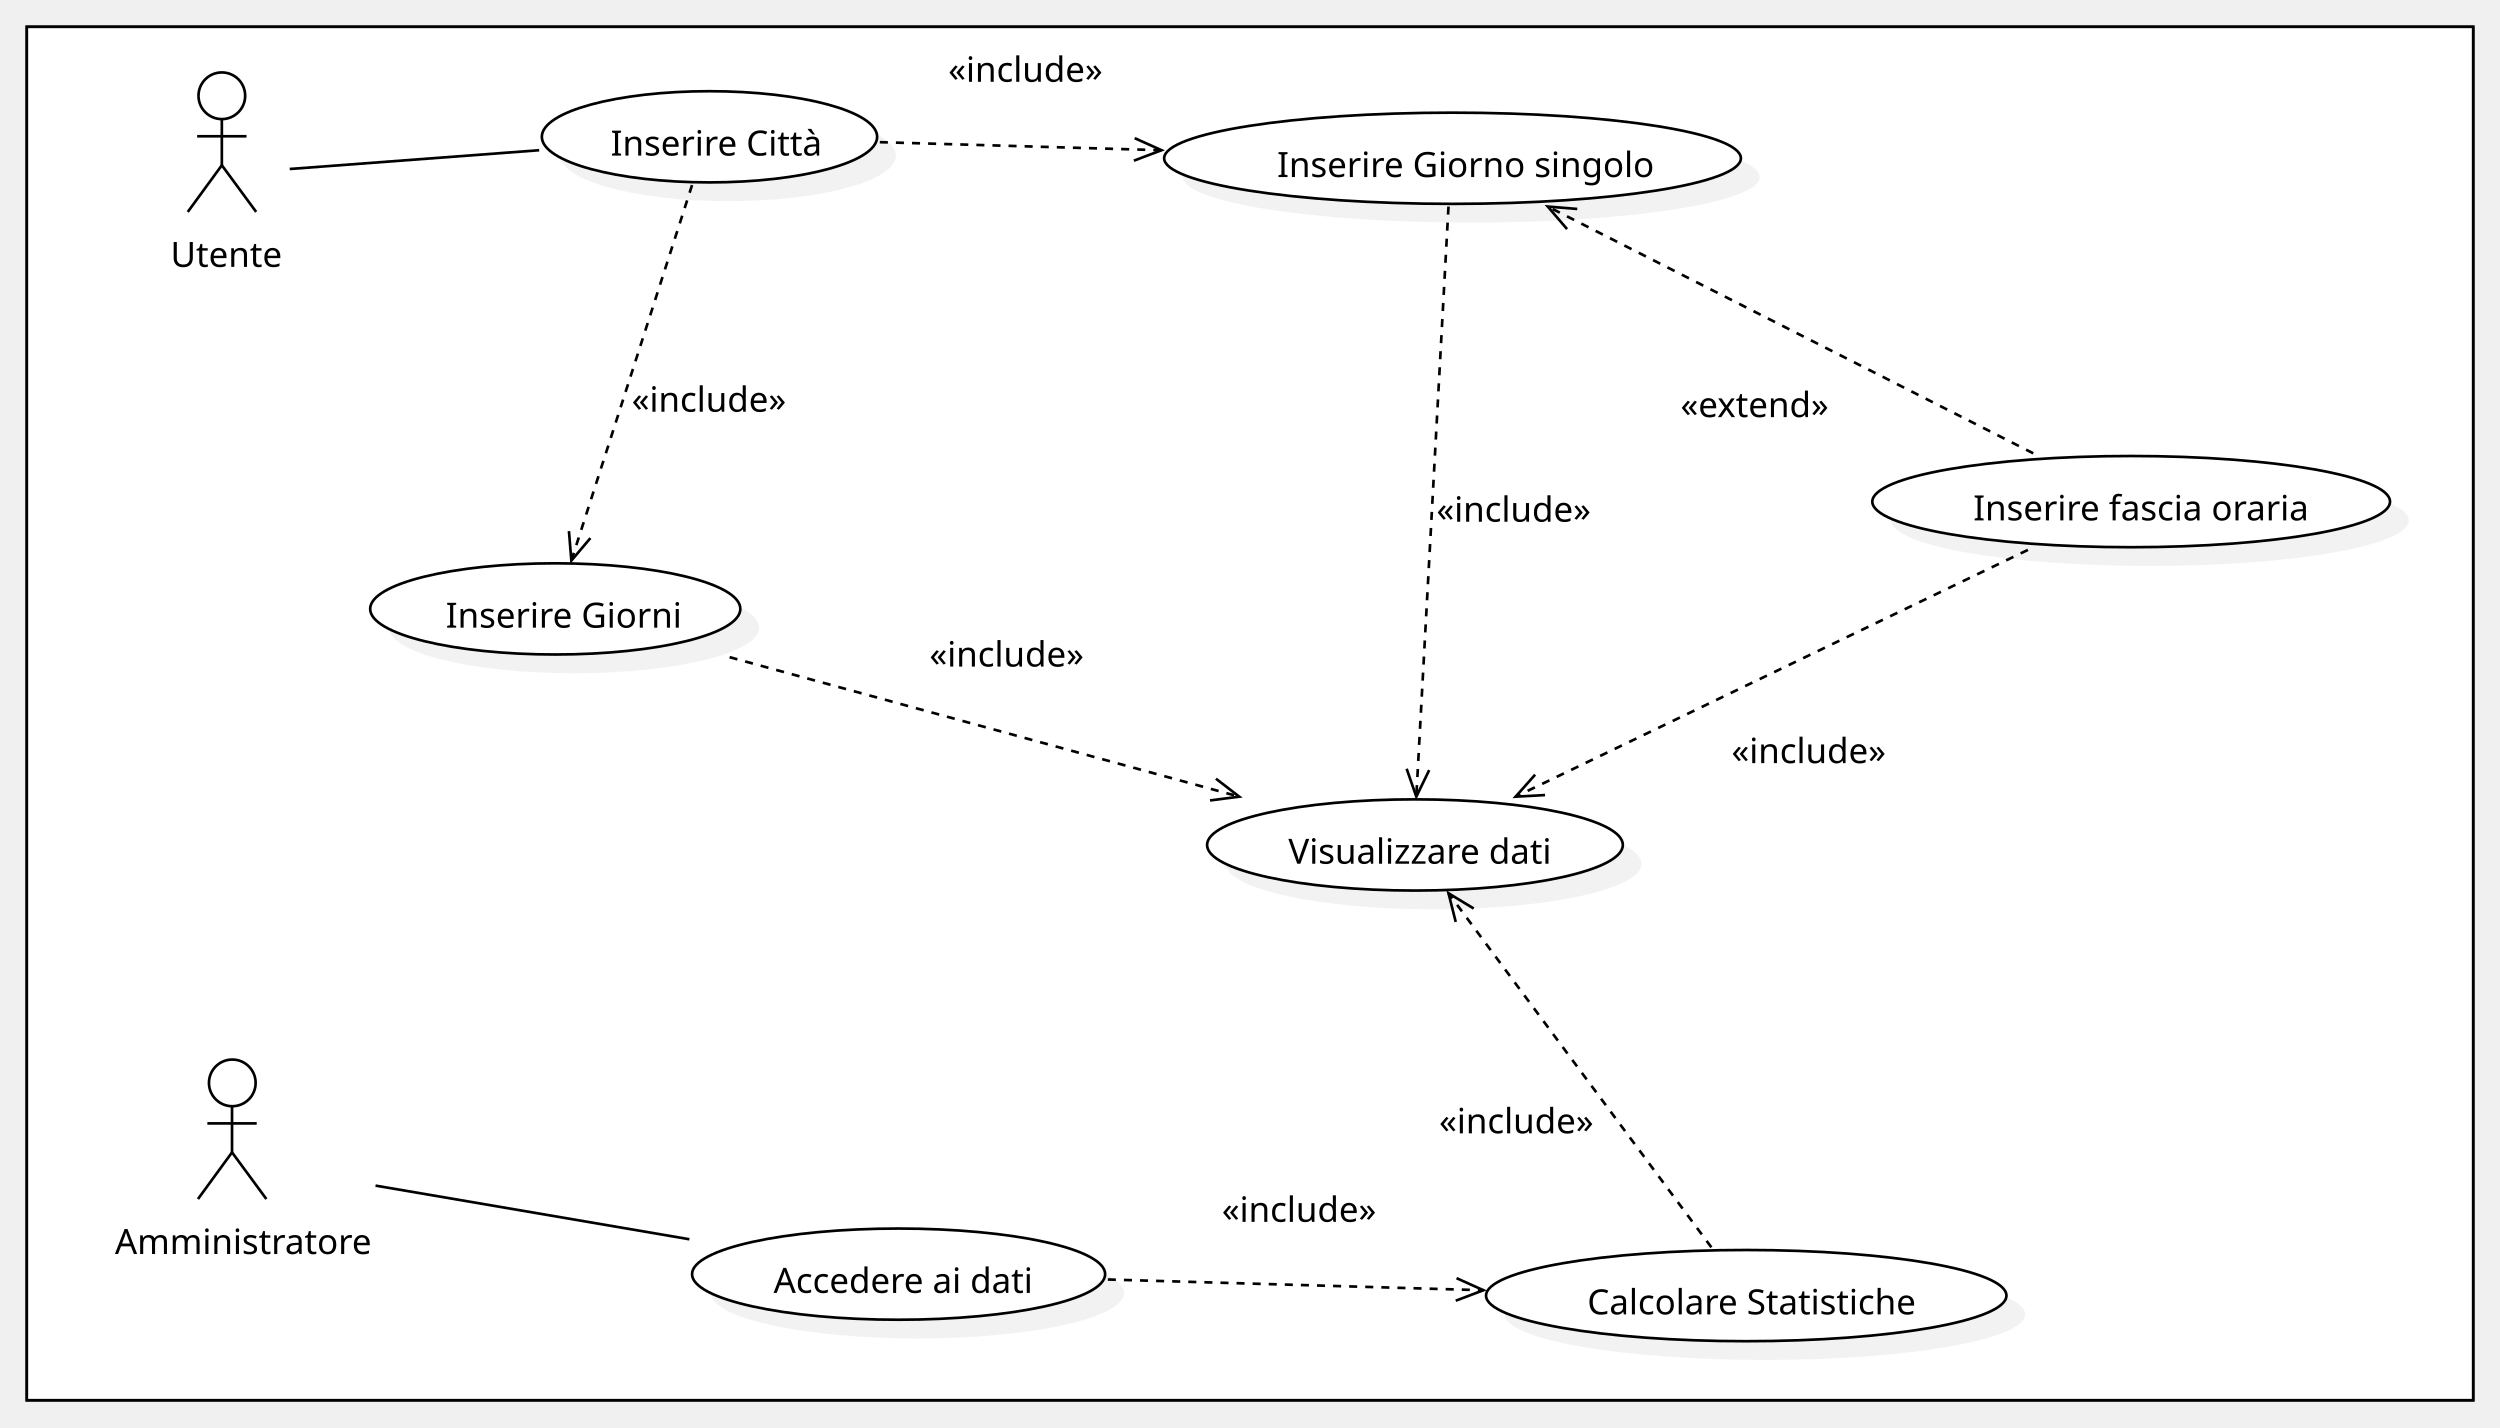
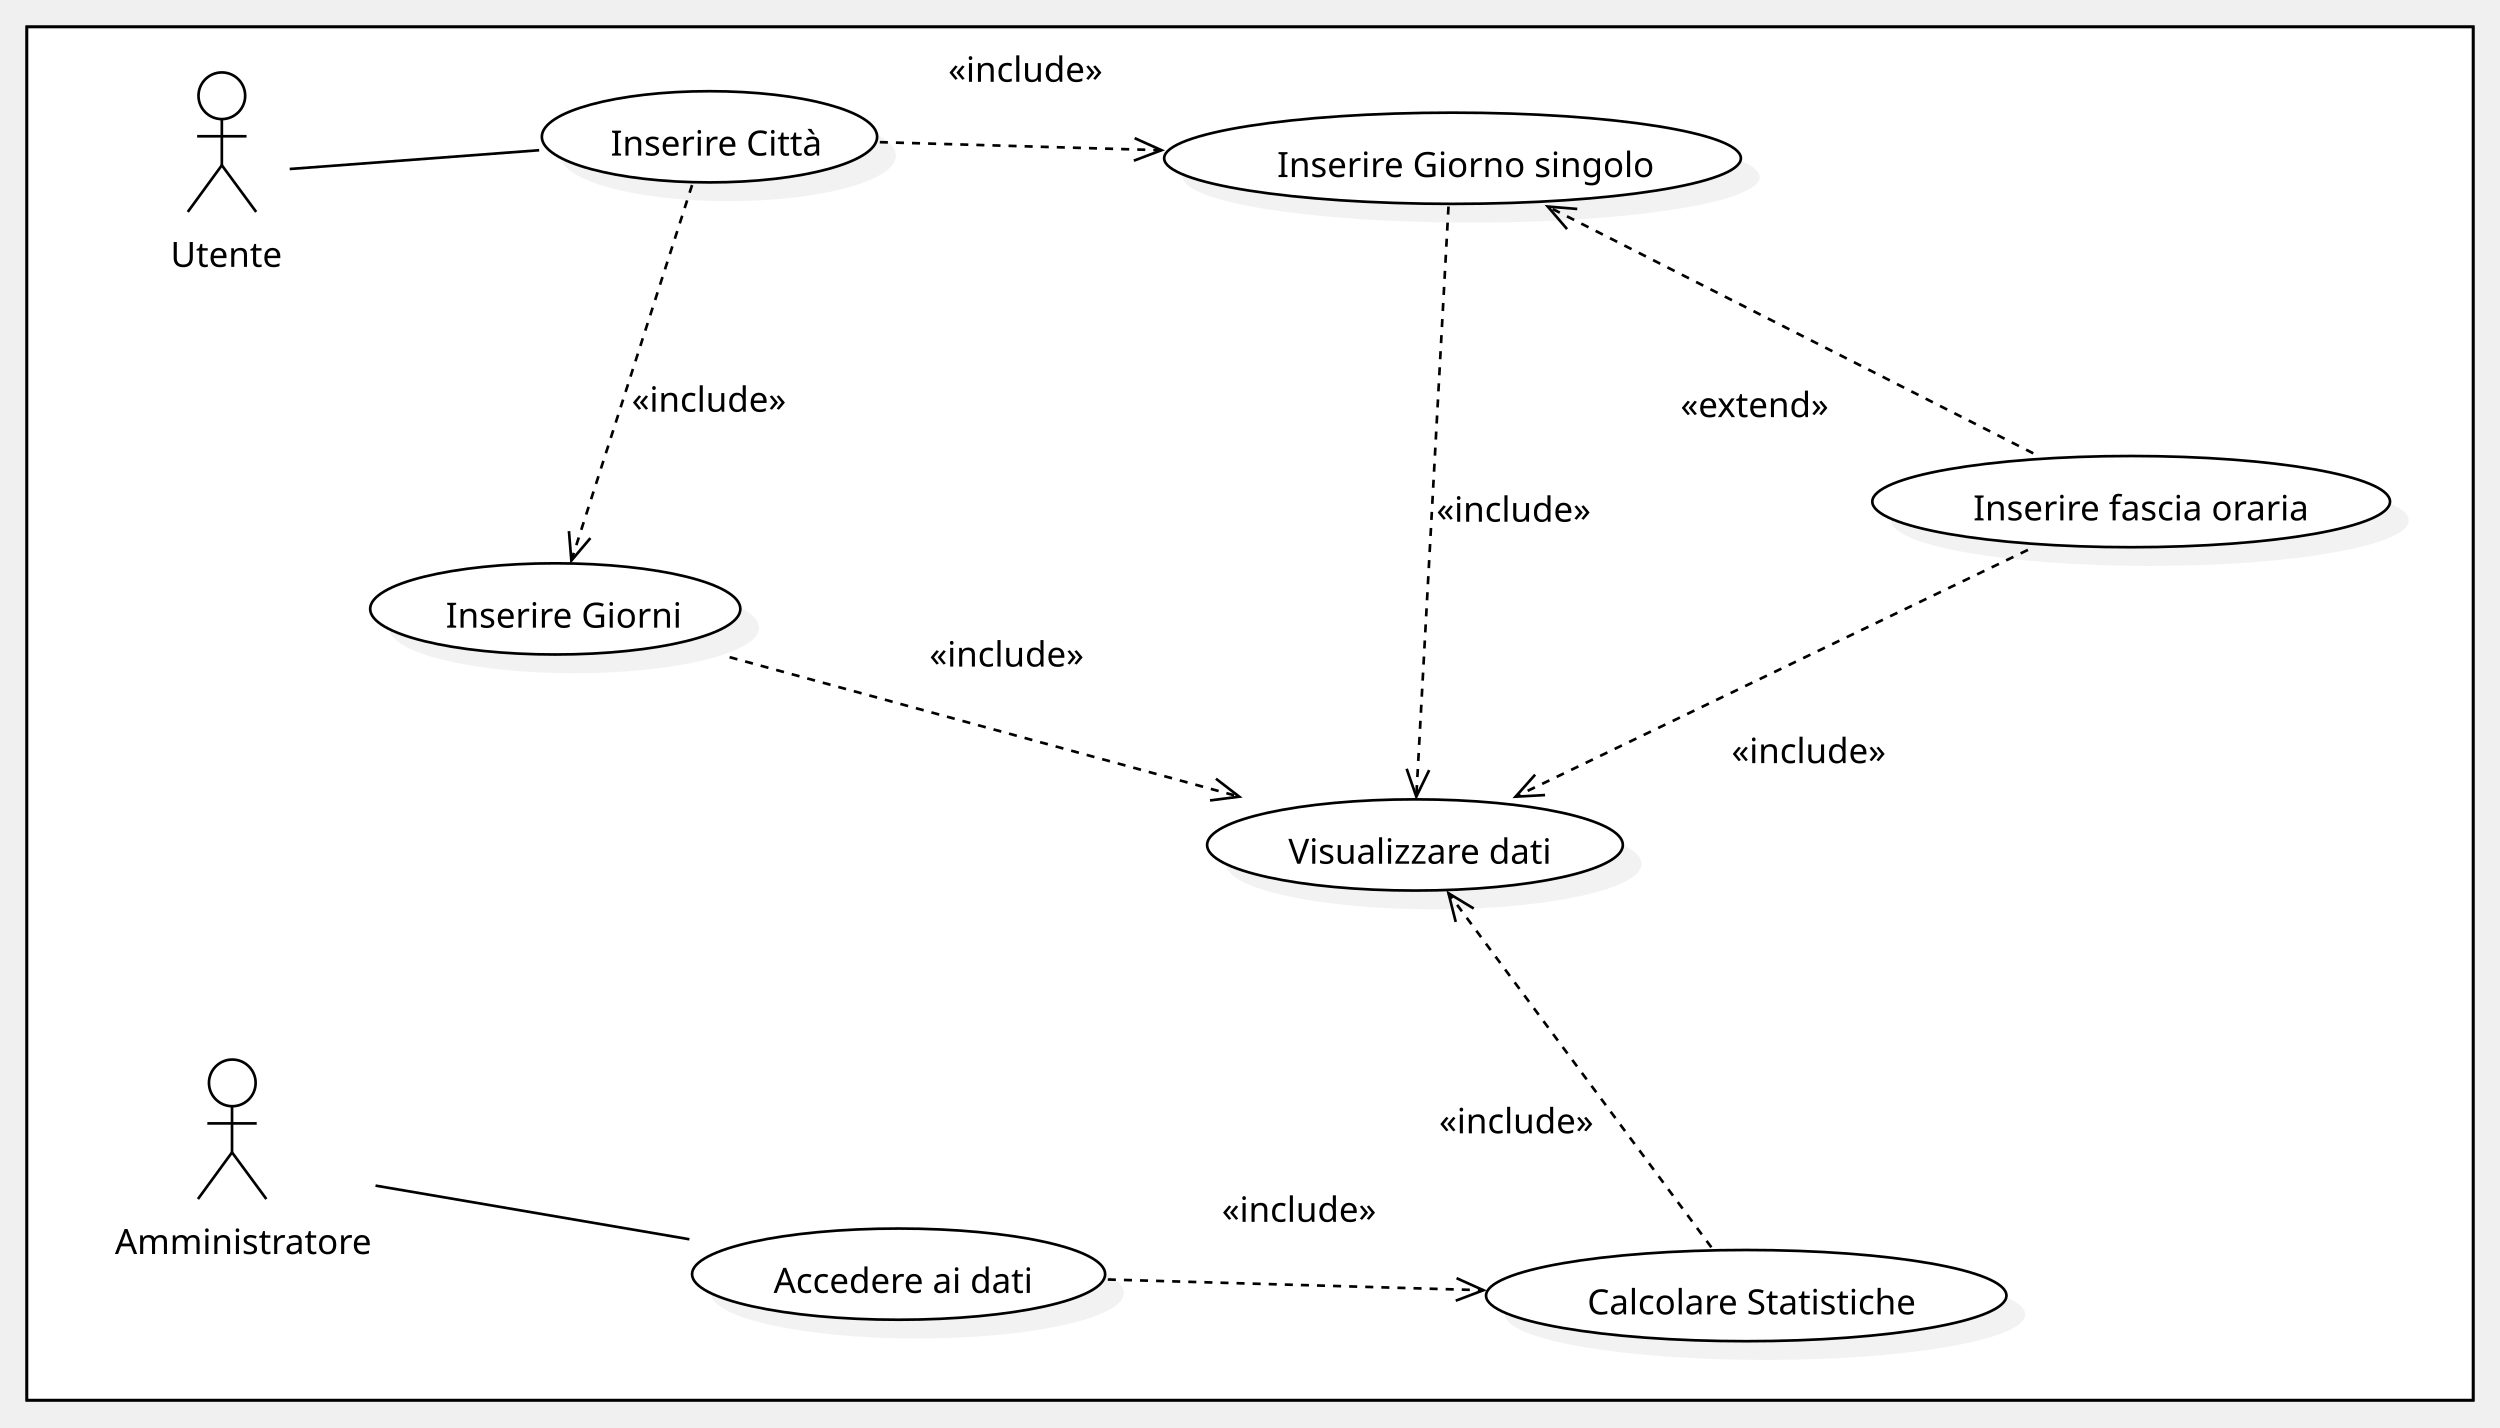
<svg xmlns="http://www.w3.org/2000/svg" version="1.1" x="0px" y="0px" viewBox="0 0 932 532" style="enable-background:new 0 0 932 532;" xml:space="preserve">
  <style type="text/css">
	.st0{fill:#FFFFFF;stroke:#000000;stroke-miterlimit:10;}
- 	.st1{fill:#FFFFFF;}
- 	.st2{fill:none;stroke:#000000;stroke-miterlimit:10;}
+ 	.st1{fill:none;stroke:#000000;stroke-miterlimit:10;}
+ 	.st2{fill:#FFFFFF;}
	.st3{font-family:'Arial-BoldMT';}
	.st4{font-size:13px;}
	.st5{opacity:0.2;fill:#C0C0C0;enable-background:new    ;}
	.st6{fill:none;stroke:#000000;stroke-miterlimit:10;stroke-dasharray:3;}
	.st7{font-family:'ArialMT';}
</style>
  <g id="Layer_2">
    <rect x="10" y="10" class="st0" width="912" height="512" />
  </g>
  <g id="Layer_1">
    <g>
      <g transform="translate(-126,-102) scale(1,1)">
-         <rect x="136" y="112" class="st1" width="912" height="512" />
-       </g>
-       <g transform="translate(-126,-102) scale(1,1)">
-         <path class="st2" d="M136,112h912v512H136V112z" />
+         <path class="st1" d="M136,112h912v512H136V112z" />
+       </g>
+       <g transform="translate(-126,-102) scale(1,1)">
+         <path class="st2" d="M203.9,505.7c0-4.8,3.9-8.7,8.7-8.7s8.7,3.9,8.7,8.7c0,4.8-3.9,8.7-8.7,8.7S203.9,510.5,203.9,505.7z" />
      </g>
      <g transform="translate(-126,-102) scale(1,1)">
        <path class="st1" d="M203.9,505.7c0-4.8,3.9-8.7,8.7-8.7s8.7,3.9,8.7,8.7c0,4.8-3.9,8.7-8.7,8.7S203.9,510.5,203.9,505.7z" />
      </g>
      <g transform="translate(-126,-102) scale(1,1)">
-         <path class="st2" d="M203.9,505.7c0-4.8,3.9-8.7,8.7-8.7s8.7,3.9,8.7,8.7c0,4.8-3.9,8.7-8.7,8.7S203.9,510.5,203.9,505.7z" />
-       </g>
-       <g transform="translate(-126,-102) scale(1,1)">
-         <path class="st2" d="M212.5,514.4v17.3" />
-       </g>
-       <g transform="translate(-126,-102) scale(1,1)">
-         <path class="st2" d="M203.3,520.8h18.4" />
-       </g>
-       <g transform="translate(-126,-102) scale(1,1)">
-         <path class="st2" d="M212.5,531.6L199.8,549" />
-       </g>
-       <g transform="translate(-126,-102) scale(1,1)">
-         <path class="st2" d="M212.5,531.6l12.8,17.4" />
-       </g>
-       <g transform="translate(-126,-102) scale(1,1)">
-         <g>
-           <path class="st2" d="M0,0" />
+         <path class="st1" d="M212.5,514.4v17.3" />
+       </g>
+       <g transform="translate(-126,-102) scale(1,1)">
+         <path class="st1" d="M203.3,520.8h18.4" />
+       </g>
+       <g transform="translate(-126,-102) scale(1,1)">
+         <path class="st1" d="M212.5,531.6L199.8,549" />
+       </g>
+       <g transform="translate(-126,-102) scale(1,1)">
+         <path class="st1" d="M212.5,531.6l12.8,17.4" />
+       </g>
+       <g transform="translate(-126,-102) scale(1,1)">
+         <g>
+           <path class="st1" d="M0,0" />
          <text transform="matrix(1 0 0 1 168.8354 569.5)" class="st3 st4">Amministratore</text>
        </g>
      </g>
      <g transform="translate(-126,-102) scale(1,1)">
+         <path class="st2" d="M200,137.7c0-4.8,3.9-8.7,8.7-8.7s8.7,3.9,8.7,8.7c0,4.8-3.9,8.7-8.7,8.7S200,142.5,200,137.7z" />
+       </g>
+       <g transform="translate(-126,-102) scale(1,1)">
        <path class="st1" d="M200,137.7c0-4.8,3.9-8.7,8.7-8.7s8.7,3.9,8.7,8.7c0,4.8-3.9,8.7-8.7,8.7S200,142.5,200,137.7z" />
      </g>
      <g transform="translate(-126,-102) scale(1,1)">
-         <path class="st2" d="M200,137.7c0-4.8,3.9-8.7,8.7-8.7s8.7,3.9,8.7,8.7c0,4.8-3.9,8.7-8.7,8.7S200,142.5,200,137.7z" />
-       </g>
-       <g transform="translate(-126,-102) scale(1,1)">
-         <path class="st2" d="M208.7,146.4v17.3" />
-       </g>
-       <g transform="translate(-126,-102) scale(1,1)">
-         <path class="st2" d="M199.5,152.8h18.4" />
-       </g>
-       <g transform="translate(-126,-102) scale(1,1)">
-         <path class="st2" d="M208.7,163.6L196,181" />
-       </g>
-       <g transform="translate(-126,-102) scale(1,1)">
-         <path class="st2" d="M208.7,163.6l12.8,17.4" />
-       </g>
-       <g transform="translate(-126,-102) scale(1,1)">
-         <g>
-           <path class="st2" d="M0,0" />
+         <path class="st1" d="M208.7,146.4v17.3" />
+       </g>
+       <g transform="translate(-126,-102) scale(1,1)">
+         <path class="st1" d="M199.5,152.8h18.4" />
+       </g>
+       <g transform="translate(-126,-102) scale(1,1)">
+         <path class="st1" d="M208.7,163.6L196,181" />
+       </g>
+       <g transform="translate(-126,-102) scale(1,1)">
+         <path class="st1" d="M208.7,163.6l12.8,17.4" />
+       </g>
+       <g transform="translate(-126,-102) scale(1,1)">
+         <g>
+           <path class="st1" d="M0,0" />
          <text transform="matrix(1 0 0 1 189.5728 201.5)" class="st3 st4">Utente</text>
        </g>
      </g>
      <g transform="translate(-126,-102) scale(1,1)">
        <path class="st5" d="M335,160c0-9.4,28-17,62.5-17s62.5,7.6,62.5,17s-28,17-62.5,17S335,169.4,335,160z" />
      </g>
      <g transform="translate(-126,-102) scale(1,1)">
+         <path class="st2" d="M328,153c0-9.4,28-17,62.5-17s62.5,7.6,62.5,17s-28,17-62.5,17S328,162.4,328,153z" />
+       </g>
+       <g transform="translate(-126,-102) scale(1,1)">
        <path class="st1" d="M328,153c0-9.4,28-17,62.5-17s62.5,7.6,62.5,17s-28,17-62.5,17S328,162.4,328,153z" />
      </g>
      <g transform="translate(-126,-102) scale(1,1)">
-         <path class="st2" d="M328,153c0-9.4,28-17,62.5-17s62.5,7.6,62.5,17s-28,17-62.5,17S328,162.4,328,153z" />
-       </g>
-       <g transform="translate(-126,-102) scale(1,1)">
-         <g>
-           <path class="st2" d="M0,0" />
+         <g>
+           <path class="st1" d="M0,0" />
          <text transform="matrix(1 0 0 1 353.655 160)" class="st3 st4">Inserire Città</text>
        </g>
      </g>
      <g transform="translate(-126,-102) scale(1,1)">
-         <path class="st2" d="M234,165l93-7" />
+         <path class="st1" d="M234,165l93-7" />
      </g>
      <g transform="translate(-126,-102) scale(1,1)">
        <path class="st5" d="M271,336c0-9.4,30.9-17,69-17s69,7.6,69,17s-30.9,17-69,17S271,345.4,271,336z" />
      </g>
      <g transform="translate(-126,-102) scale(1,1)">
+         <path class="st2" d="M264,329c0-9.4,30.9-17,69-17s69,7.6,69,17s-30.9,17-69,17S264,338.4,264,329z" />
+       </g>
+       <g transform="translate(-126,-102) scale(1,1)">
        <path class="st1" d="M264,329c0-9.4,30.9-17,69-17s69,7.6,69,17s-30.9,17-69,17S264,338.4,264,329z" />
      </g>
      <g transform="translate(-126,-102) scale(1,1)">
-         <path class="st2" d="M264,329c0-9.4,30.9-17,69-17s69,7.6,69,17s-30.9,17-69,17S264,338.4,264,329z" />
-       </g>
-       <g transform="translate(-126,-102) scale(1,1)">
-         <g>
-           <path class="st2" d="M0,0" />
+         <g>
+           <path class="st1" d="M0,0" />
          <text transform="matrix(1 0 0 1 292.1814 336)" class="st3 st4">Inserire Giorni</text>
        </g>
      </g>
      <g transform="translate(-126,-102) scale(1,1)">
        <path class="st6" d="M384,171l-45,140" />
      </g>
      <g transform="translate(-126,-102) scale(1,1)">
-         <path class="st2" d="M338.1,300l0.9,11l7.1-8.4" />
-       </g>
-       <g transform="translate(-126,-102) scale(1,1)">
-         <g>
-           <path class="st2" d="M0,0" />
+         <path class="st1" d="M338.1,300l0.9,11l7.1-8.4" />
+       </g>
+       <g transform="translate(-126,-102) scale(1,1)">
+         <g>
+           <path class="st1" d="M0,0" />
          <text transform="matrix(1 0 0 1 361.5 255.5)" class="st7 st4">«include»</text>
        </g>
      </g>
      <g transform="translate(-126,-102) scale(1,1)">
        <path class="st5" d="M583,424c0-9.4,34.7-17,77.5-17s77.5,7.6,77.5,17s-34.7,17-77.5,17S583,433.4,583,424z" />
      </g>
      <g transform="translate(-126,-102) scale(1,1)">
+         <path class="st2" d="M576,417c0-9.4,34.7-17,77.5-17s77.5,7.6,77.5,17s-34.7,17-77.5,17S576,426.4,576,417z" />
+       </g>
+       <g transform="translate(-126,-102) scale(1,1)">
        <path class="st1" d="M576,417c0-9.4,34.7-17,77.5-17s77.5,7.6,77.5,17s-34.7,17-77.5,17S576,426.4,576,417z" />
      </g>
      <g transform="translate(-126,-102) scale(1,1)">
-         <path class="st2" d="M576,417c0-9.4,34.7-17,77.5-17s77.5,7.6,77.5,17s-34.7,17-77.5,17S576,426.4,576,417z" />
-       </g>
-       <g transform="translate(-126,-102) scale(1,1)">
-         <g>
-           <path class="st2" d="M0,0" />
+         <g>
+           <path class="st1" d="M0,0" />
          <text transform="matrix(1 0 0 1 606.2893 424)" class="st3 st4">Visualizzare dati</text>
        </g>
      </g>
      <g transform="translate(-126,-102) scale(1,1)">
        <path class="st6" d="M398,347l190,52" />
      </g>
      <g transform="translate(-126,-102) scale(1,1)">
-         <path class="st2" d="M577.1,400.4L588,399l-8.7-6.7" />
-       </g>
-       <g transform="translate(-126,-102) scale(1,1)">
-         <g>
-           <path class="st2" d="M0,0" />
+         <path class="st1" d="M577.1,400.4L588,399l-8.7-6.7" />
+       </g>
+       <g transform="translate(-126,-102) scale(1,1)">
+         <g>
+           <path class="st1" d="M0,0" />
          <text transform="matrix(1 0 0 1 472.5 350.5)" class="st7 st4">«include»</text>
        </g>
      </g>
      <g transform="translate(-126,-102) scale(1,1)">
        <path class="st5" d="M567,168c0-9.4,48.1-17,107.5-17S782,158.6,782,168s-48.1,17-107.5,17S567,177.4,567,168z" />
      </g>
      <g transform="translate(-126,-102) scale(1,1)">
+         <path class="st2" d="M560,161c0-9.4,48.1-17,107.5-17S775,151.6,775,161s-48.1,17-107.5,17S560,170.4,560,161z" />
+       </g>
+       <g transform="translate(-126,-102) scale(1,1)">
        <path class="st1" d="M560,161c0-9.4,48.1-17,107.5-17S775,151.6,775,161s-48.1,17-107.5,17S560,170.4,560,161z" />
      </g>
      <g transform="translate(-126,-102) scale(1,1)">
-         <path class="st2" d="M560,161c0-9.4,48.1-17,107.5-17S775,151.6,775,161s-48.1,17-107.5,17S560,170.4,560,161z" />
-       </g>
-       <g transform="translate(-126,-102) scale(1,1)">
-         <g>
-           <path class="st2" d="M0,0" />
+         <g>
+           <path class="st1" d="M0,0" />
          <text transform="matrix(1 0 0 1 602.1064 168)" class="st3 st4">Inserire Giorno singolo</text>
        </g>
      </g>
      <g transform="translate(-126,-102) scale(1,1)">
        <path class="st6" d="M454,155l105,3" />
      </g>
      <g transform="translate(-126,-102) scale(1,1)">
-         <path class="st2" d="M548.7,161.9L559,158l-10-4.5" />
-       </g>
-       <g transform="translate(-126,-102) scale(1,1)">
-         <g>
-           <path class="st2" d="M0,0" />
+         <path class="st1" d="M548.7,161.9L559,158l-10-4.5" />
+       </g>
+       <g transform="translate(-126,-102) scale(1,1)">
+         <g>
+           <path class="st1" d="M0,0" />
          <text transform="matrix(1 0 0 1 479.5 132.5)" class="st7 st4">«include»</text>
        </g>
      </g>
      <g transform="translate(-126,-102) scale(1,1)">
        <path class="st6" d="M666,179l-12,220" />
      </g>
      <g transform="translate(-126,-102) scale(1,1)">
-         <path class="st2" d="M650.4,388.6L654,399l4.8-9.9" />
-       </g>
-       <g transform="translate(-126,-102) scale(1,1)">
-         <g>
-           <path class="st2" d="M0,0" />
+         <path class="st1" d="M650.4,388.6L654,399l4.8-9.9" />
+       </g>
+       <g transform="translate(-126,-102) scale(1,1)">
+         <g>
+           <path class="st1" d="M0,0" />
          <text transform="matrix(1 0 0 1 661.5 296.5)" class="st7 st4">«include»</text>
        </g>
      </g>
      <g transform="translate(-126,-102) scale(1,1)">
        <path class="st5" d="M391,584c0-9.4,34.5-17,77-17s77,7.6,77,17s-34.5,17-77,17S391,593.4,391,584z" />
      </g>
      <g transform="translate(-126,-102) scale(1,1)">
+         <path class="st2" d="M384,577c0-9.4,34.5-17,77-17s77,7.6,77,17s-34.5,17-77,17S384,586.4,384,577z" />
+       </g>
+       <g transform="translate(-126,-102) scale(1,1)">
        <path class="st1" d="M384,577c0-9.4,34.5-17,77-17s77,7.6,77,17s-34.5,17-77,17S384,586.4,384,577z" />
      </g>
      <g transform="translate(-126,-102) scale(1,1)">
-         <path class="st2" d="M384,577c0-9.4,34.5-17,77-17s77,7.6,77,17s-34.5,17-77,17S384,586.4,384,577z" />
-       </g>
-       <g transform="translate(-126,-102) scale(1,1)">
-         <g>
-           <path class="st2" d="M0,0" />
+         <g>
+           <path class="st1" d="M0,0" />
          <text transform="matrix(1 0 0 1 414.3892 584)" class="st3 st4">Accedere ai dati</text>
        </g>
      </g>
      <g transform="translate(-126,-102) scale(1,1)">
-         <path class="st2" d="M266,544l117,20" />
+         <path class="st1" d="M266,544l117,20" />
      </g>
      <g transform="translate(-126,-102) scale(1,1)">
        <path class="st5" d="M687,592c0-9.4,43.4-17,97-17s97,7.6,97,17s-43.4,17-97,17S687,601.4,687,592z" />
      </g>
      <g transform="translate(-126,-102) scale(1,1)">
+         <path class="st2" d="M680,585c0-9.4,43.4-17,97-17s97,7.6,97,17s-43.4,17-97,17S680,594.4,680,585z" />
+       </g>
+       <g transform="translate(-126,-102) scale(1,1)">
        <path class="st1" d="M680,585c0-9.4,43.4-17,97-17s97,7.6,97,17s-43.4,17-97,17S680,594.4,680,585z" />
      </g>
      <g transform="translate(-126,-102) scale(1,1)">
-         <path class="st2" d="M680,585c0-9.4,43.4-17,97-17s97,7.6,97,17s-43.4,17-97,17S680,594.4,680,585z" />
-       </g>
-       <g transform="translate(-126,-102) scale(1,1)">
-         <g>
-           <path class="st2" d="M0,0" />
+         <g>
+           <path class="st1" d="M0,0" />
          <text transform="matrix(1 0 0 1 717.751 592)" class="st3 st4">Calcolare Statistiche</text>
        </g>
      </g>
      <g transform="translate(-126,-102) scale(1,1)">
        <path class="st6" d="M539,579l140,4" />
      </g>
      <g transform="translate(-126,-102) scale(1,1)">
-         <path class="st2" d="M668.7,586.9L679,583l-10-4.5" />
-       </g>
-       <g transform="translate(-126,-102) scale(1,1)">
-         <g>
-           <path class="st2" d="M0,0" />
+         <path class="st1" d="M668.7,586.9L679,583l-10-4.5" />
+       </g>
+       <g transform="translate(-126,-102) scale(1,1)">
+         <g>
+           <path class="st1" d="M0,0" />
          <text transform="matrix(1 0 0 1 581.5 557.5)" class="st7 st4">«include»</text>
        </g>
      </g>
      <g transform="translate(-126,-102) scale(1,1)">
        <path class="st6" d="M764,567l-98-132" />
      </g>
      <g transform="translate(-126,-102) scale(1,1)">
-         <path class="st2" d="M675.4,440.7L666,435l2.7,10.7" />
-       </g>
-       <g transform="translate(-126,-102) scale(1,1)">
-         <g>
-           <path class="st2" d="M0,0" />
+         <path class="st1" d="M675.4,440.7L666,435l2.7,10.7" />
+       </g>
+       <g transform="translate(-126,-102) scale(1,1)">
+         <g>
+           <path class="st1" d="M0,0" />
          <text transform="matrix(1 0 0 1 662.5 524.5)" class="st7 st4">«include»</text>
        </g>
      </g>
      <g transform="translate(-126,-102) scale(1,1)">
        <path class="st5" d="M831,296c0-9.4,43.2-17,96.5-17s96.5,7.6,96.5,17s-43.2,17-96.5,17S831,305.4,831,296z" />
      </g>
      <g transform="translate(-126,-102) scale(1,1)">
+         <path class="st2" d="M824,289c0-9.4,43.2-17,96.5-17s96.5,7.6,96.5,17s-43.2,17-96.5,17S824,298.4,824,289z" />
+       </g>
+       <g transform="translate(-126,-102) scale(1,1)">
        <path class="st1" d="M824,289c0-9.4,43.2-17,96.5-17s96.5,7.6,96.5,17s-43.2,17-96.5,17S824,298.4,824,289z" />
      </g>
      <g transform="translate(-126,-102) scale(1,1)">
-         <path class="st2" d="M824,289c0-9.4,43.2-17,96.5-17s96.5,7.6,96.5,17s-43.2,17-96.5,17S824,298.4,824,289z" />
-       </g>
-       <g transform="translate(-126,-102) scale(1,1)">
        <g>
          <text transform="matrix(1 0 0 1 861.616 296)" class="st3 st4">Inserire fascia oraria</text>
        </g>
      </g>
      <g transform="translate(-126,-102) scale(1,1)">
        <path class="st6" d="M884,271l-181-92" />
      </g>
      <g transform="translate(-126,-102) scale(1,1)">
-         <path class="st2" d="M714,179.9l-11-0.9l7.2,8.4" />
+         <path class="st1" d="M714,179.9l-11-0.9l7.2,8.4" />
      </g>
      <g transform="translate(-126,-102) scale(1,1)">
        <g>
          <text transform="matrix(1 0 0 1 752.5 257.5)" class="st7 st4">«extend»</text>
        </g>
      </g>
      <g transform="translate(-126,-102) scale(1,1)">
        <path class="st6" d="M882,307l-191,92" />
      </g>
      <g transform="translate(-126,-102) scale(1,1)">
-         <path class="st2" d="M698.3,390.8L691,399l11-0.6" />
+         <path class="st1" d="M698.3,390.8L691,399l11-0.6" />
      </g>
      <g transform="translate(-126,-102) scale(1,1)">
        <g>
          <text transform="matrix(1 0 0 1 771.5 386.5)" class="st7 st4">«include»</text>
        </g>
      </g>
    </g>
  </g>
</svg>
